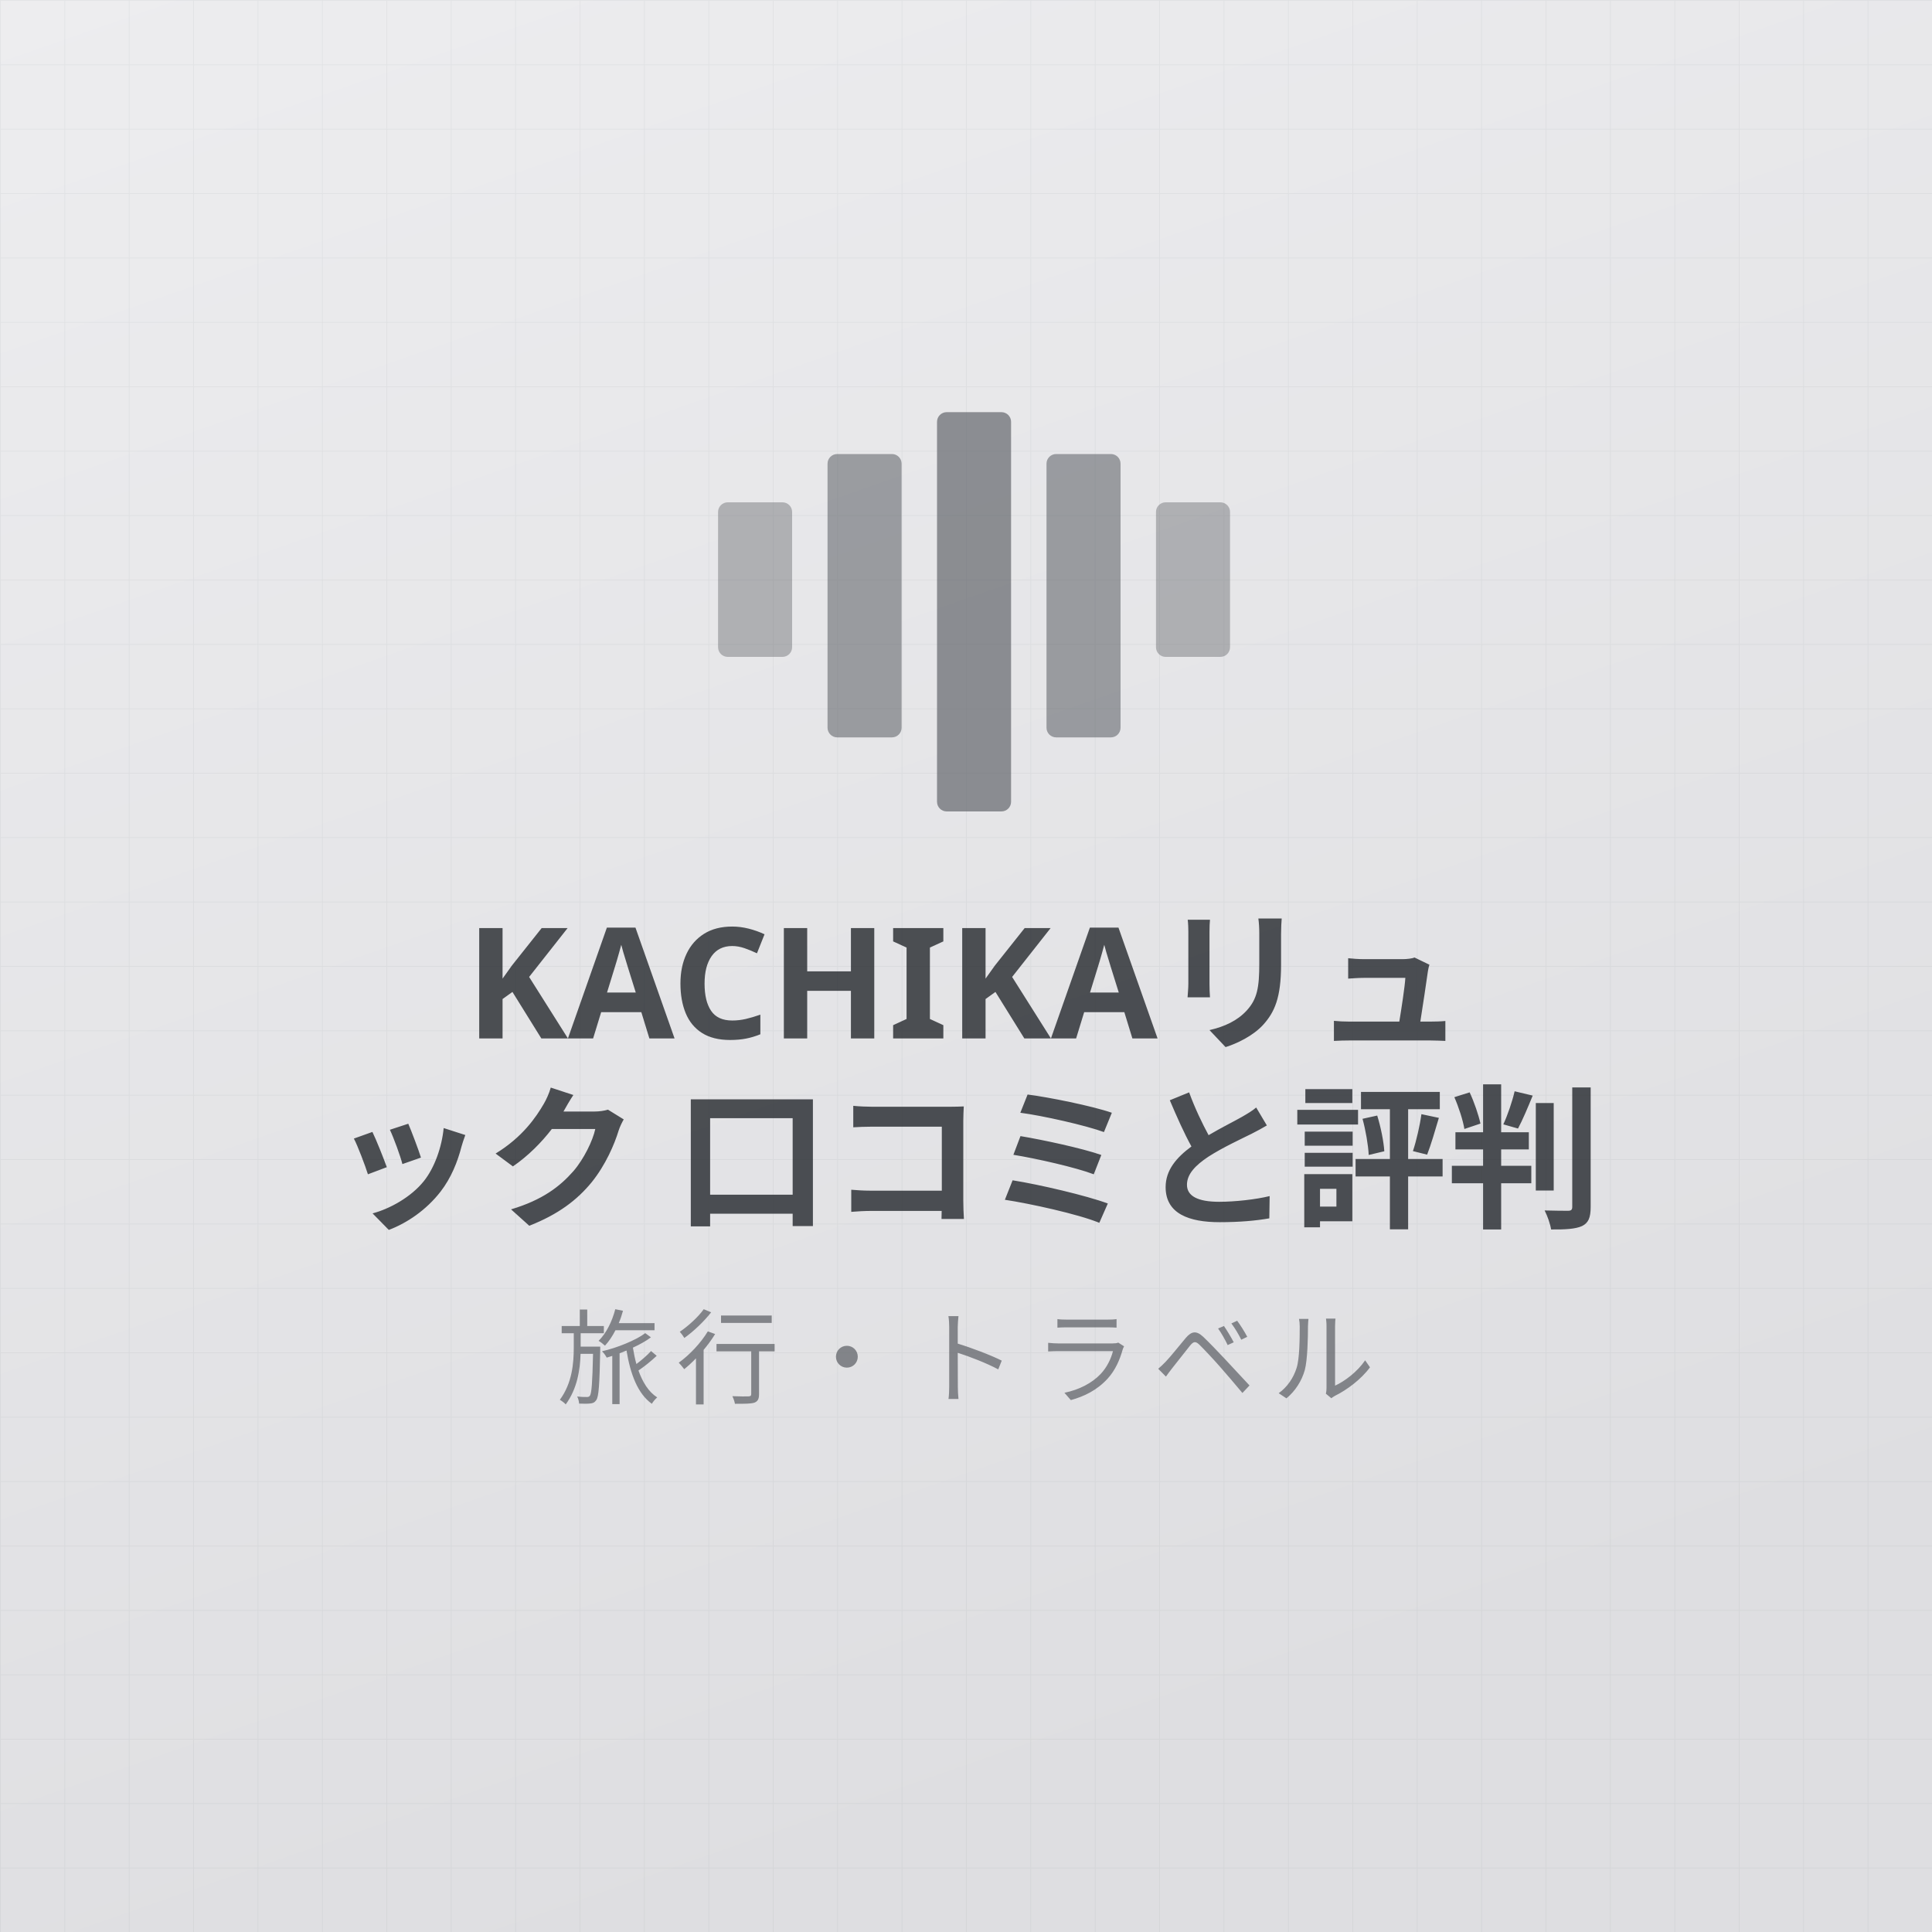
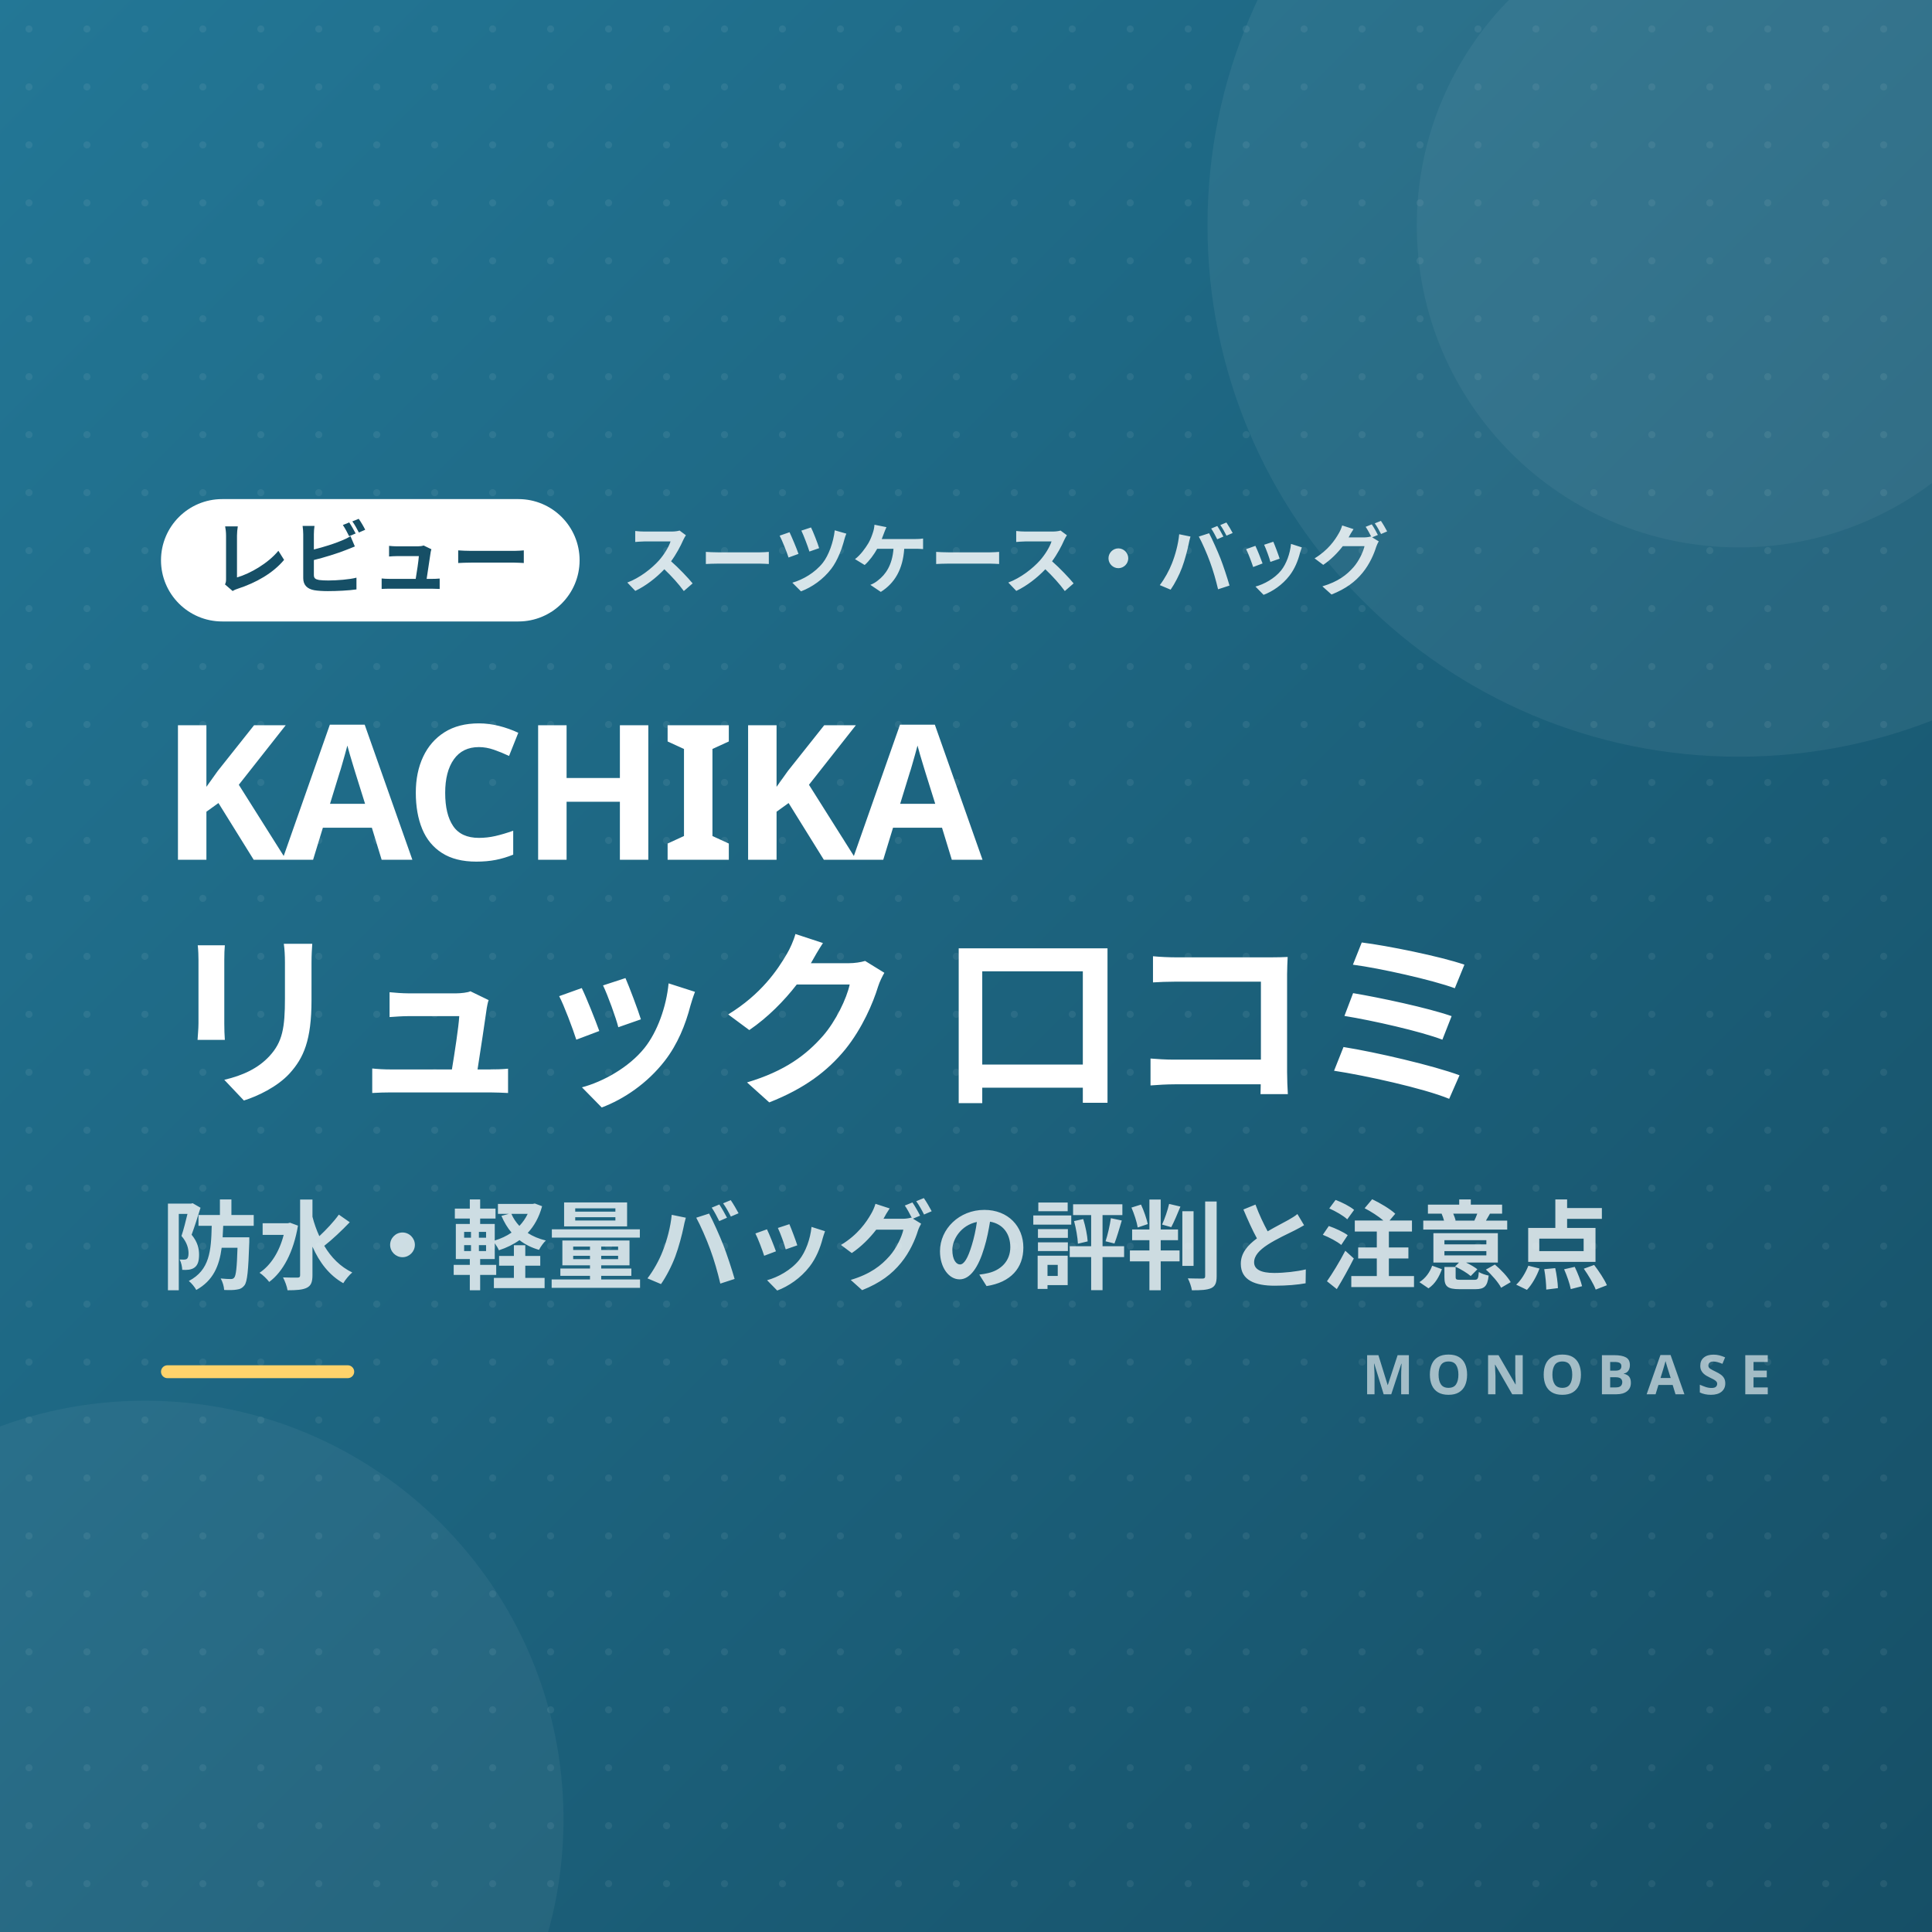
- <svg xmlns="http://www.w3.org/2000/svg" width="1200" height="1200" viewBox="0 0 1200 1200" role="img" aria-label="KACHIKAリュック 口コミと評判">
+ <svg xmlns="http://www.w3.org/2000/svg" width="1200" height="1200" viewBox="0 0 1200 1200" role="img" aria-label="KACHIKA リュック 口コミ｜防水・軽量バッグの評判と注意点">
  <defs>
-     <linearGradient id="shade" x1="0" y1="0" x2="0.35" y2="1">
-       <stop offset="0%" stop-color="#EDEDEF" />
-       <stop offset="100%" stop-color="#DEDEE1" />
+     <linearGradient id="bg" x1="0" y1="0" x2="1" y2="1">
+       <stop offset="0%" stop-color="#237796" />
+       <stop offset="100%" stop-color="#164F66" />
    </linearGradient>
-     <pattern id="grid" width="40" height="40" patternUnits="userSpaceOnUse">
-       <path d="M40 0 L0 0 0 40" fill="none" stroke="#25282D" stroke-opacity=".05" stroke-width="1" />
+     <pattern id="dots" width="36" height="36" patternUnits="userSpaceOnUse">
+       <circle cx="18" cy="18" r="2.2" fill="#FFFFFF" fill-opacity=".07" />
    </pattern>
  </defs>
-   <rect width="1200" height="1200" fill="url(#shade)" />
-   <rect width="1200" height="1200" fill="url(#grid)" />
-   <rect x="446" y="312" width="46" height="96" rx="6" fill="#5A5D63" fill-opacity=".40" />
-   <rect x="514" y="282" width="46" height="176" rx="6" fill="#5A5D63" fill-opacity=".55" />
-   <rect x="582" y="256" width="46" height="248" rx="6" fill="#5A5D63" fill-opacity=".65" />
-   <rect x="650" y="282" width="46" height="176" rx="6" fill="#5A5D63" fill-opacity=".55" />
-   <rect x="718" y="312" width="46" height="96" rx="6" fill="#5A5D63" fill-opacity=".40" />
-   <text x="600" y="645" text-anchor="middle" font-family="&quot;Hiragino Sans&quot;, &quot;Noto Sans JP&quot;, &quot;Yu Gothic&quot;, sans-serif" font-size="96" font-weight="700" fill="#25282D" fill-opacity=".80">KACHIKAリュ</text>
-   <text x="600" y="755" text-anchor="middle" font-family="&quot;Hiragino Sans&quot;, &quot;Noto Sans JP&quot;, &quot;Yu Gothic&quot;, sans-serif" font-size="96" font-weight="700" fill="#25282D" fill-opacity=".80">ック 口コミと評判</text>
-   <text x="600" y="867" text-anchor="middle" font-family="&quot;Hiragino Sans&quot;, &quot;Noto Sans JP&quot;, &quot;Yu Gothic&quot;, sans-serif" font-size="64" letter-spacing="10" fill="#5A5D63" fill-opacity=".70">旅行・トラベル</text>
+   <rect width="1200" height="1200" fill="url(#bg)" />
+   <rect width="1200" height="1200" fill="url(#dots)" />
+   <circle cx="1080" cy="140" r="330" fill="#FFFFFF" fill-opacity=".06" />
+   <circle cx="1080" cy="140" r="200" fill="#FFFFFF" fill-opacity=".05" />
+   <circle cx="90" cy="1130" r="260" fill="#FFFFFF" fill-opacity=".05" />
+   <rect x="100" y="310" width="260" height="76" rx="38" fill="#FFFFFF" />
+   <text x="230" y="365" text-anchor="middle" font-family="&quot;Hiragino Sans&quot;, &quot;Hiragino Kaku Gothic ProN&quot;, &quot;Noto Sans JP&quot;, &quot;Yu Gothic&quot;, &quot;Meiryo&quot;, sans-serif" font-size="50" font-weight="800" fill="#164F66">レビュー</text>
+   <text x="386.0" y="365" font-family="&quot;Hiragino Sans&quot;, &quot;Hiragino Kaku Gothic ProN&quot;, &quot;Noto Sans JP&quot;, &quot;Yu Gothic&quot;, &quot;Meiryo&quot;, sans-serif" font-size="48" font-weight="600" fill="#FFFFFF" fill-opacity=".82">スーツケース・バッグ</text>
+   <text x="100" y="534" font-family="&quot;Hiragino Sans&quot;, &quot;Hiragino Kaku Gothic ProN&quot;, &quot;Noto Sans JP&quot;, &quot;Yu Gothic&quot;, &quot;Meiryo&quot;, sans-serif" font-size="117" font-weight="800" fill="#FFFFFF" letter-spacing="-2.3">KACHIKA</text>
+   <text x="100" y="677" font-family="&quot;Hiragino Sans&quot;, &quot;Hiragino Kaku Gothic ProN&quot;, &quot;Noto Sans JP&quot;, &quot;Yu Gothic&quot;, &quot;Meiryo&quot;, sans-serif" font-size="117" font-weight="800" fill="#FFFFFF" letter-spacing="-2.3">リュック 口コミ</text>
+   <text x="100" y="796" font-family="&quot;Hiragino Sans&quot;, &quot;Hiragino Kaku Gothic ProN&quot;, &quot;Noto Sans JP&quot;, &quot;Yu Gothic&quot;, &quot;Meiryo&quot;, sans-serif" font-size="60" font-weight="600" fill="#FFFFFF" fill-opacity=".78">防水・軽量バッグの評判と注意点</text>
+   <rect x="100" y="848" width="120" height="8" rx="4" fill="#FFD36B" />
+   <text x="1100" y="866" text-anchor="end" font-family="&quot;Hiragino Sans&quot;, &quot;Hiragino Kaku Gothic ProN&quot;, &quot;Noto Sans JP&quot;, &quot;Yu Gothic&quot;, &quot;Meiryo&quot;, sans-serif" font-size="34" font-weight="700" letter-spacing="8" fill="#FFFFFF" fill-opacity=".6">MONOBASE</text>
</svg>
